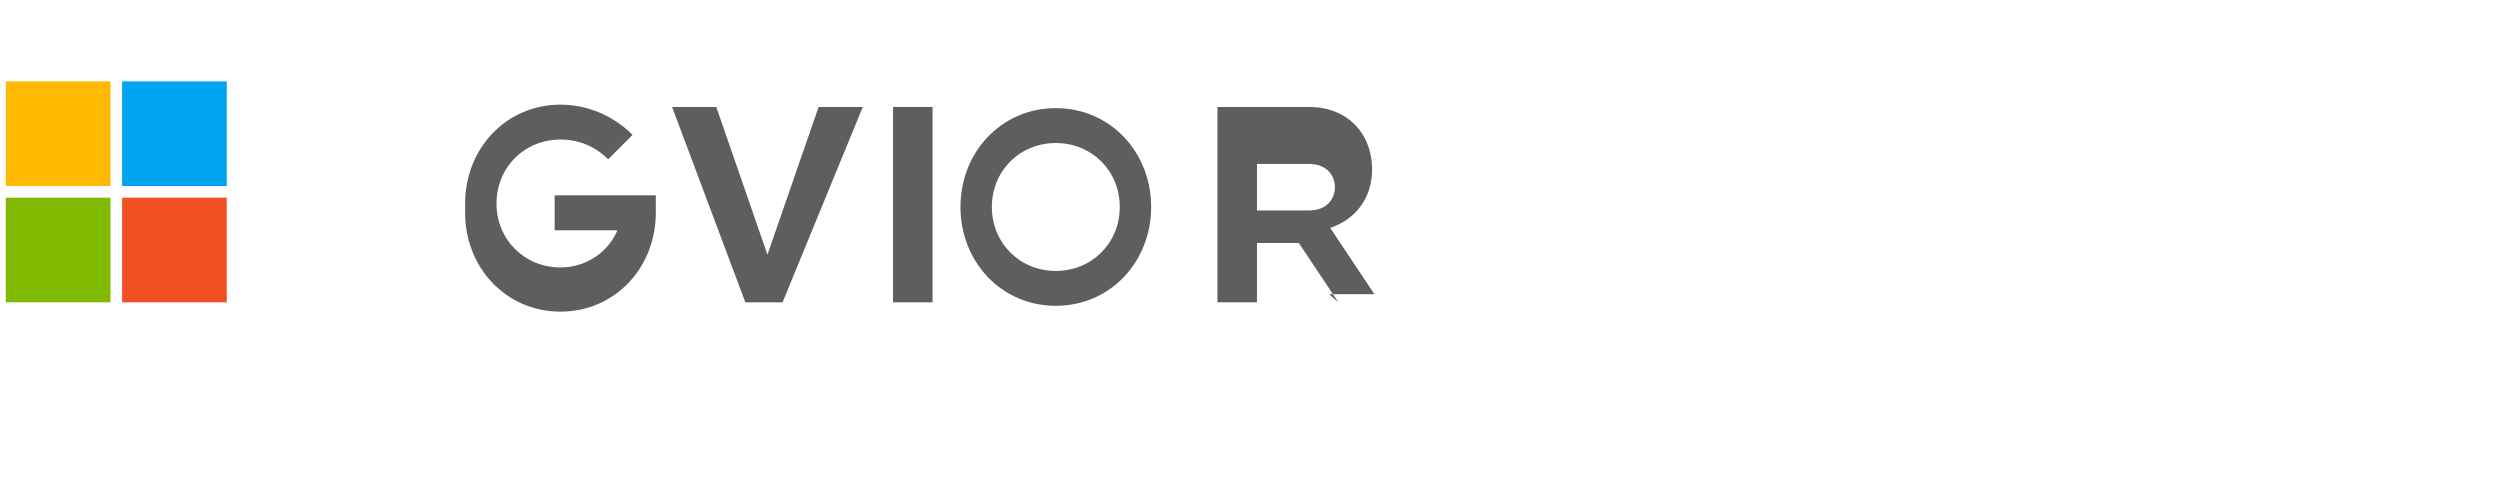
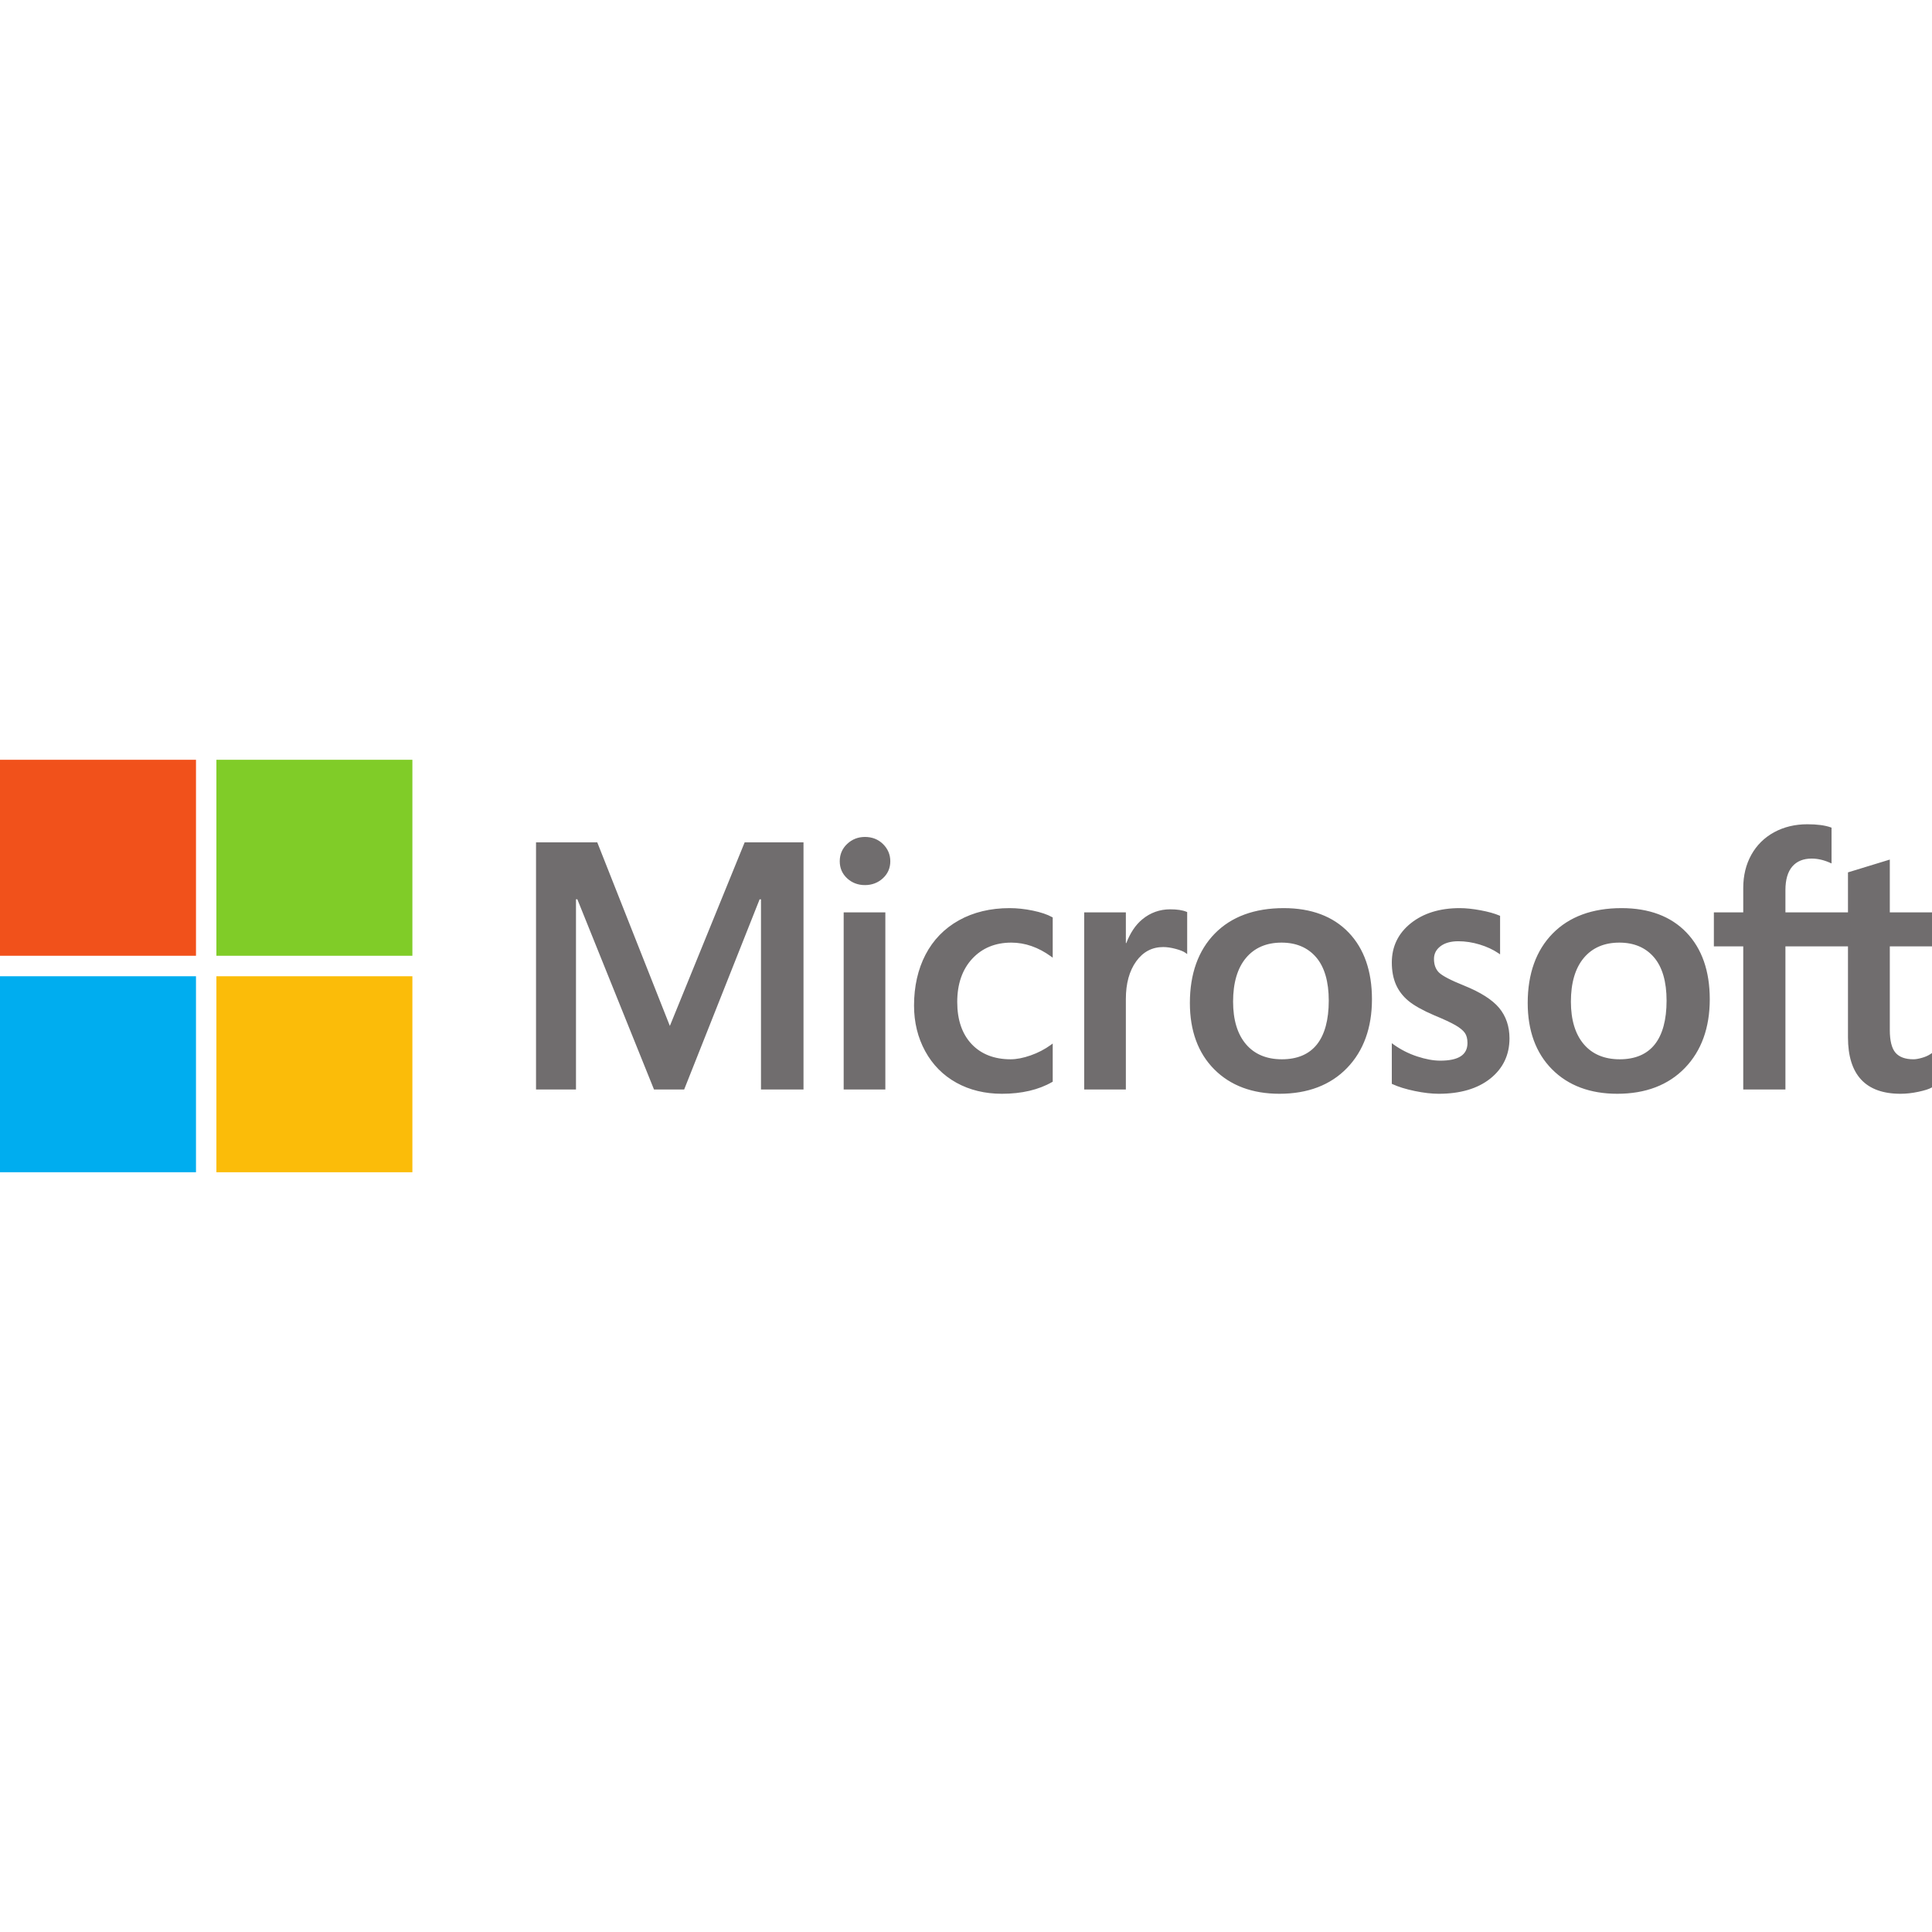
- <svg xmlns="http://www.w3.org/2000/svg" width="215" height="41" viewBox="0 0 215 41">
-   <path d="M19.5 17h-9v9h9v-9z" fill="#f25022" />
-   <path d="M19.5 7h-9v9h9V7z" fill="#00a4ef" />
-   <path d="M9.5 17h-9v9h9v-9z" fill="#7fba00" />
-   <path d="M9.5 7h-9v9h9V7z" fill="#ffb900" />
-   <path d="M40 17.5c0-4.7 3.5-8.5 8.2-8.5 2.4 0 4.6 1 6.2 2.6l-2.1 2.1c-1.1-1.1-2.5-1.7-4.1-1.7-3.1 0-5.5 2.4-5.5 5.5s2.4 5.5 5.5 5.5c2.2 0 4.1-1.3 4.9-3.2h-5.4v-3h8.7v1.5c0 4.7-3.5 8.5-8.2 8.5-4.7 0-8.2-3.8-8.2-8.5z" fill="#5E5E5E" />
-   <path d="M67.3 26h-3.2l-6.3-16.8h3.8l4.4 12.7 4.4-12.7h3.8L67.3 26z" fill="#5E5E5E" />
-   <path d="M76.8 26V9.2h3.4V26h-3.4z" fill="#5E5E5E" />
-   <path d="M90.8 26.3c-4.7 0-8.2-3.8-8.2-8.5s3.5-8.5 8.2-8.5 8.2 3.8 8.2 8.5-3.5 8.5-8.2 8.5zm0-14c-3.1 0-5.5 2.4-5.5 5.5s2.4 5.5 5.5 5.5 5.5-2.4 5.5-5.5-2.4-5.5-5.5-5.5z" fill="#5E5E5E" />
-   <path d="M115.1 26l-3.4-5.1h-3.6V26h-3.4V9.2h7.9c3.2 0 5.4 2.2 5.4 5.4 0 2.5-1.5 4.3-3.6 5l3.8 5.7h-3.9zm-7-11.8v3.9h4.5c1.4 0 2.2-.9 2.2-2s-.8-2-2.2-2h-4.5z" fill="#5E5E5E" />
+ <svg xmlns="http://www.w3.org/2000/svg" width="800px" height="800px" viewBox="0 -406.53 1033.746 1033.746">
+   <path d="M1033.746 99.838v-18.18h-22.576V53.395l-.76.234-21.205 6.488-.418.127v21.415h-33.469v-11.93c0-5.555 1.242-9.806 3.69-12.641 2.431-2.801 5.908-4.225 10.343-4.225 3.188 0 6.489.751 9.811 2.232l.833.372V36.321l-.392-.144c-3.099-1.114-7.314-1.675-12.539-1.675-6.585 0-12.568 1.433-17.786 4.273-5.221 2.844-9.328 6.904-12.205 12.066-2.867 5.156-4.322 11.111-4.322 17.701v13.116h-15.72v18.18h15.72v76.589h22.567V99.838h33.469v48.671c0 20.045 9.455 30.203 28.102 30.203 3.064 0 6.289-.359 9.582-1.062 3.352-.722 5.635-1.443 6.979-2.213l.297-.176v-18.348l-.918.607c-1.225.816-2.75 1.483-4.538 1.979-1.796.505-3.296.758-4.458.758-4.368 0-7.6-1.177-9.605-3.5-2.028-2.344-3.057-6.443-3.057-12.177V99.838h22.575zM866.635 160.26c-8.191 0-14.649-2.716-19.2-8.066-4.579-5.377-6.899-13.043-6.899-22.783 0-10.049 2.32-17.914 6.901-23.386 4.554-5.436 10.95-8.195 19.014-8.195 7.825 0 14.054 2.635 18.516 7.836 4.484 5.228 6.76 13.03 6.76 23.196 0 10.291-2.14 18.196-6.36 23.484-4.191 5.248-10.493 7.914-18.732 7.914m1.003-80.885c-15.627 0-28.039 4.579-36.889 13.61-8.844 9.032-13.328 21.531-13.328 37.153 0 14.838 4.377 26.773 13.011 35.468 8.634 8.698 20.384 13.104 34.921 13.104 15.148 0 27.313-4.643 36.159-13.799 8.845-9.146 13.326-21.527 13.326-36.784 0-15.07-4.205-27.094-12.502-35.731-8.301-8.641-19.977-13.021-34.698-13.021m-86.602 0c-10.63 0-19.423 2.719-26.14 8.08-6.758 5.393-10.186 12.466-10.186 21.025 0 4.449.74 8.401 2.196 11.753 1.465 3.363 3.732 6.324 6.744 8.809 2.989 2.465 7.603 5.047 13.717 7.674 5.14 2.115 8.973 3.904 11.408 5.314 2.38 1.382 4.069 2.771 5.023 4.124.927 1.324 1.397 3.136 1.397 5.372 0 6.367-4.768 9.465-14.579 9.465-3.639 0-7.79-.76-12.337-2.258a46.347 46.347 0 0 1-12.634-6.406l-.937-.672v21.727l.344.16c3.193 1.474 7.219 2.717 11.964 3.695 4.736.979 9.039 1.477 12.777 1.477 11.535 0 20.824-2.732 27.602-8.125 6.821-5.43 10.278-12.67 10.278-21.525 0-6.388-1.861-11.866-5.529-16.284-3.643-4.382-9.966-8.405-18.785-11.961-7.026-2.82-11.527-5.161-13.384-6.958-1.79-1.736-2.699-4.191-2.699-7.3 0-2.756 1.122-4.964 3.425-6.752 2.321-1.797 5.552-2.711 9.604-2.711 3.76 0 7.607.594 11.433 1.758 3.823 1.164 7.181 2.723 9.984 4.63l.922.63v-20.61l-.354-.152c-2.586-1.109-5.996-2.058-10.138-2.828-4.123-.765-7.863-1.151-11.116-1.151m-95.157 80.885c-8.189 0-14.649-2.716-19.199-8.066-4.58-5.377-6.896-13.041-6.896-22.783 0-10.049 2.319-17.914 6.901-23.386 4.55-5.436 10.945-8.195 19.013-8.195 7.822 0 14.051 2.635 18.514 7.836 4.485 5.228 6.76 13.03 6.76 23.196 0 10.291-2.141 18.196-6.361 23.484-4.191 5.248-10.49 7.914-18.732 7.914m1.006-80.885c-15.631 0-28.044 4.579-36.889 13.61-8.844 9.032-13.331 21.531-13.331 37.153 0 14.844 4.38 26.773 13.014 35.468 8.634 8.698 20.383 13.104 34.92 13.104 15.146 0 27.314-4.643 36.16-13.799 8.843-9.146 13.326-21.527 13.326-36.784 0-15.07-4.206-27.094-12.505-35.731-8.303-8.641-19.977-13.021-34.695-13.021M602.409 98.07V81.658h-22.292v94.767h22.292v-48.477c0-8.243 1.869-15.015 5.557-20.13 3.641-5.054 8.493-7.615 14.417-7.615 2.008 0 4.262.331 6.703.986 2.416.651 4.166 1.358 5.198 2.102l.937.679V81.496l-.361-.155c-2.076-.882-5.013-1.327-8.729-1.327-5.602 0-10.615 1.8-14.909 5.344-3.769 3.115-6.493 7.386-8.576 12.712h-.237zm-62.213-18.695c-10.227 0-19.349 2.193-27.108 6.516-7.775 4.333-13.788 10.519-17.879 18.385-4.073 7.847-6.141 17.013-6.141 27.235 0 8.954 2.005 17.171 5.968 24.413 3.965 7.254 9.577 12.929 16.681 16.865 7.094 3.931 15.293 5.924 24.371 5.924 10.594 0 19.639-2.118 26.891-6.295l.293-.168v-20.423l-.937.684c-3.285 2.393-6.956 4.303-10.906 5.679-3.94 1.375-7.532 2.07-10.682 2.07-8.747 0-15.769-2.737-20.866-8.133-5.108-5.403-7.698-12.99-7.698-22.537 0-9.607 2.701-17.389 8.024-23.131 5.307-5.725 12.342-8.629 20.908-8.629 7.327 0 14.467 2.481 21.222 7.381l.935.679V84.371l-.302-.17c-2.542-1.423-6.009-2.598-10.313-3.489-4.286-.889-8.478-1.337-12.461-1.337m-66.481 2.284h-22.292v94.766h22.292V81.659zm-10.918-40.371c-3.669 0-6.869 1.249-9.498 3.724-2.64 2.482-3.979 5.607-3.979 9.295 0 3.63 1.323 6.698 3.938 9.114 2.598 2.409 5.808 3.63 9.54 3.63 3.731 0 6.953-1.221 9.582-3.626 2.646-2.42 3.988-5.487 3.988-9.118 0-3.559-1.306-6.652-3.879-9.195-2.571-2.538-5.833-3.824-9.692-3.824m-55.62 33.379v101.758h22.75V44.189H398.44l-40.022 98.221-38.839-98.221H286.81v132.235h21.379V74.657h.734l41.013 101.768h16.134l40.373-101.758h.734z" fill="#706d6e" />
+   <path d="M104.868 104.868H0V0h104.868v104.868z" fill="#f1511b" />
+   <path d="M220.654 104.868H115.788V0h104.866v104.868z" fill="#80cc28" />
+   <path d="M104.865 220.695H0V115.828h104.865v104.867z" fill="#00adef" />
+   <path d="M220.654 220.695H115.788V115.828h104.866v104.867z" fill="#fbbc09" />
</svg>
